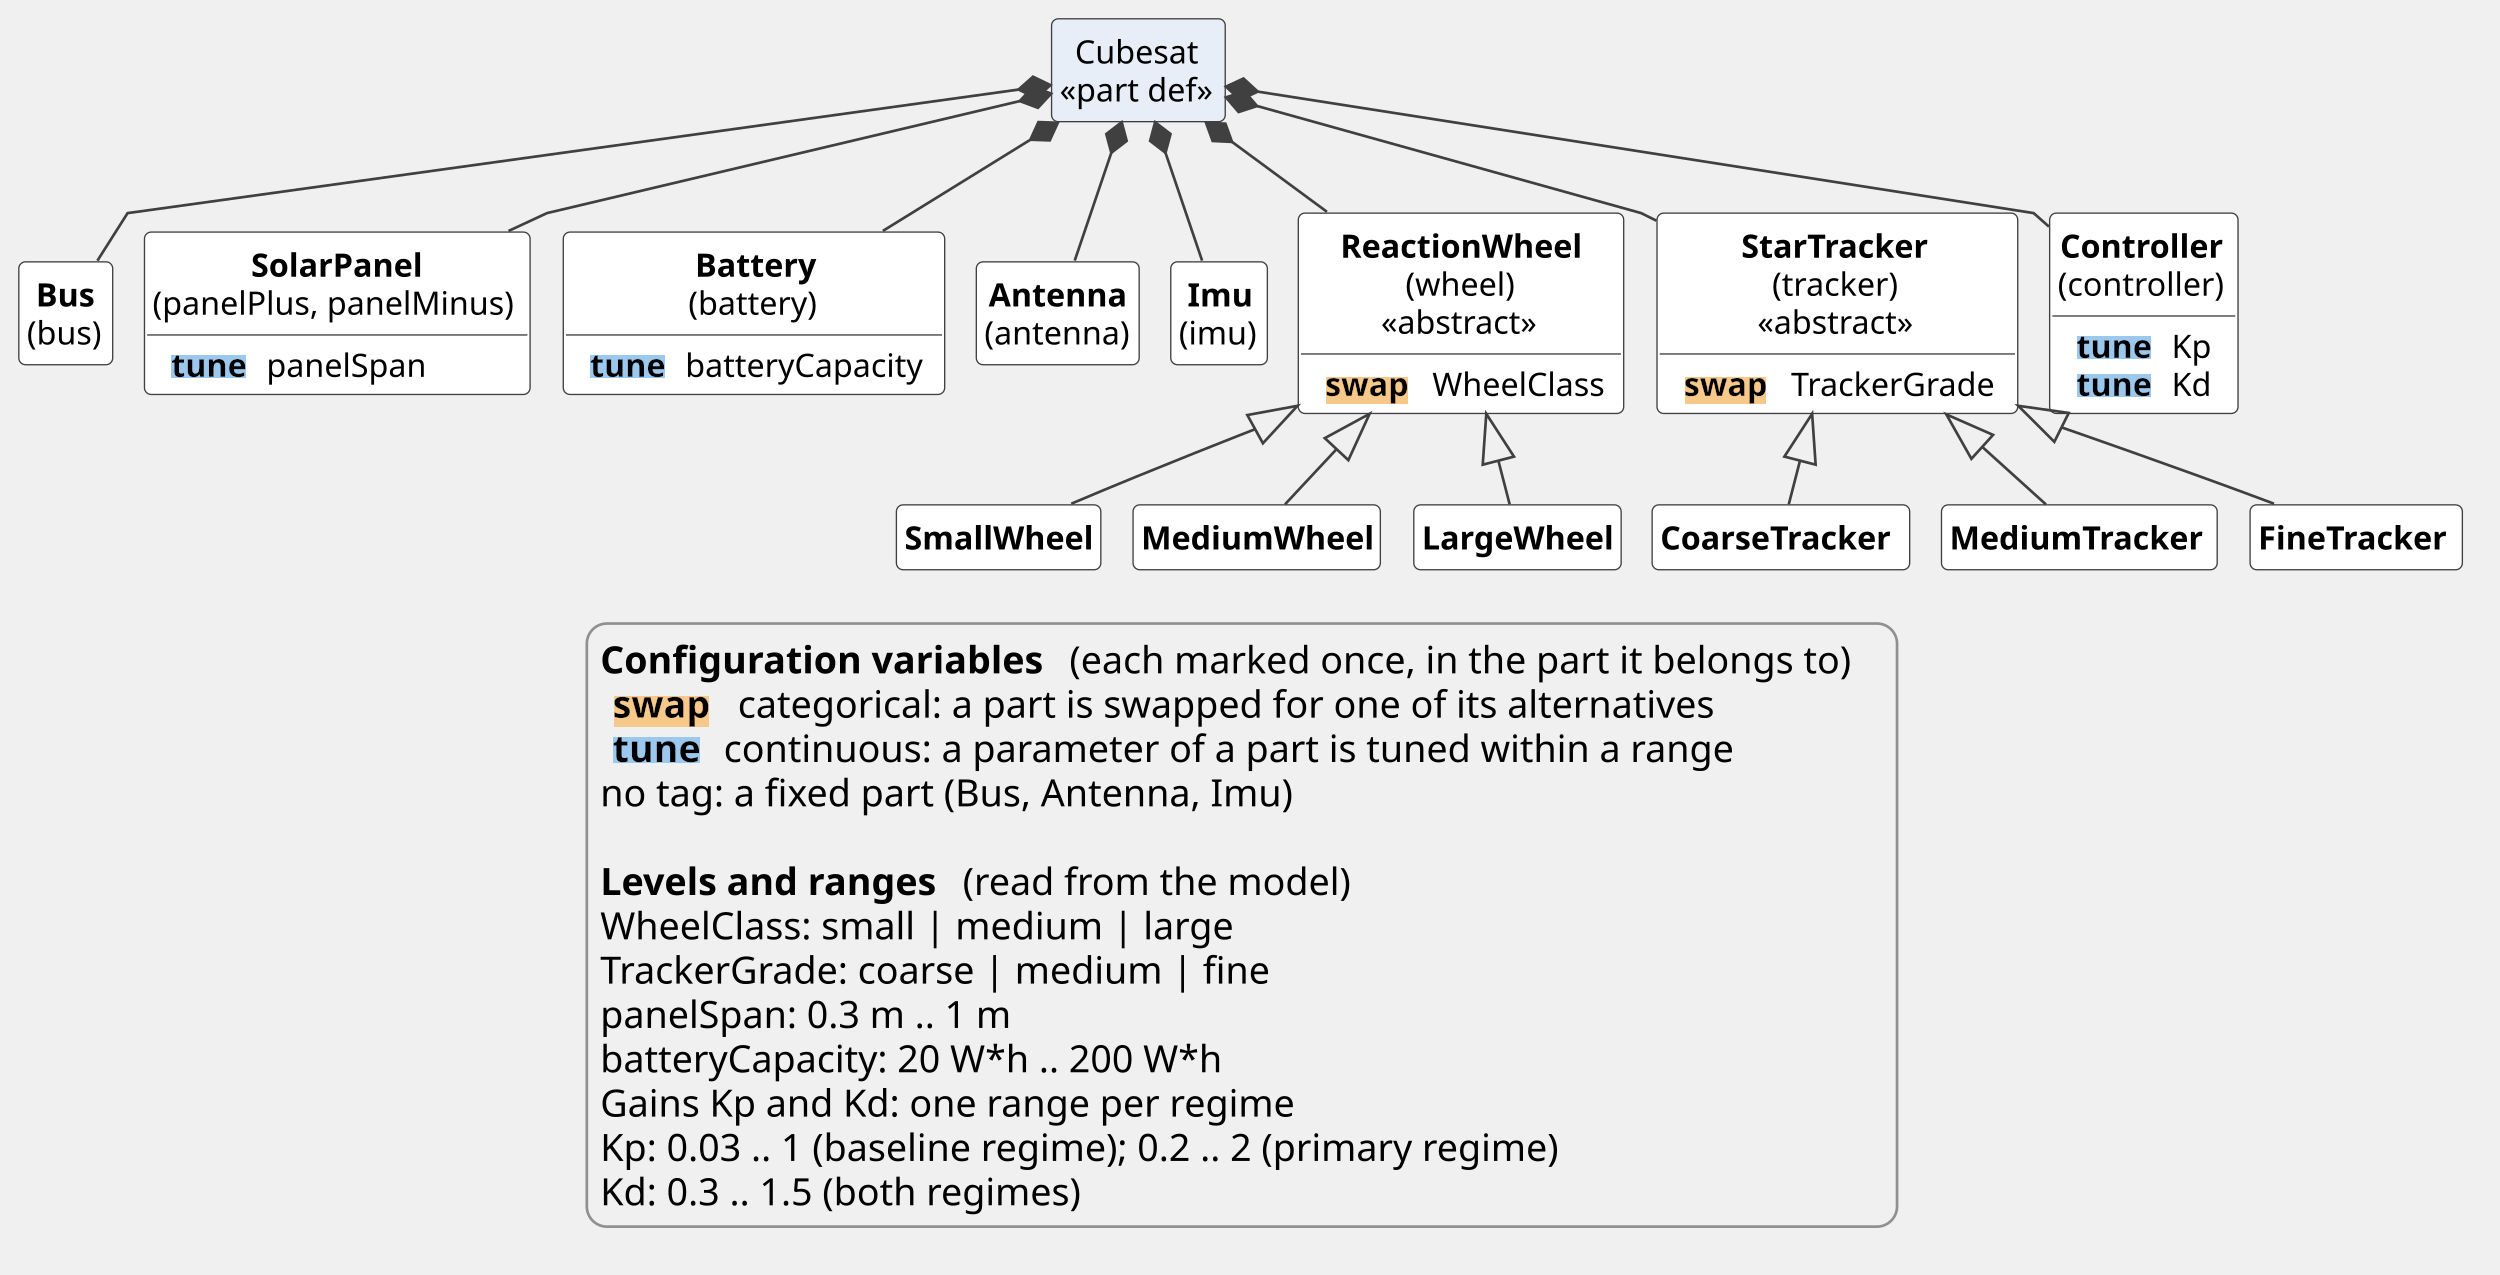
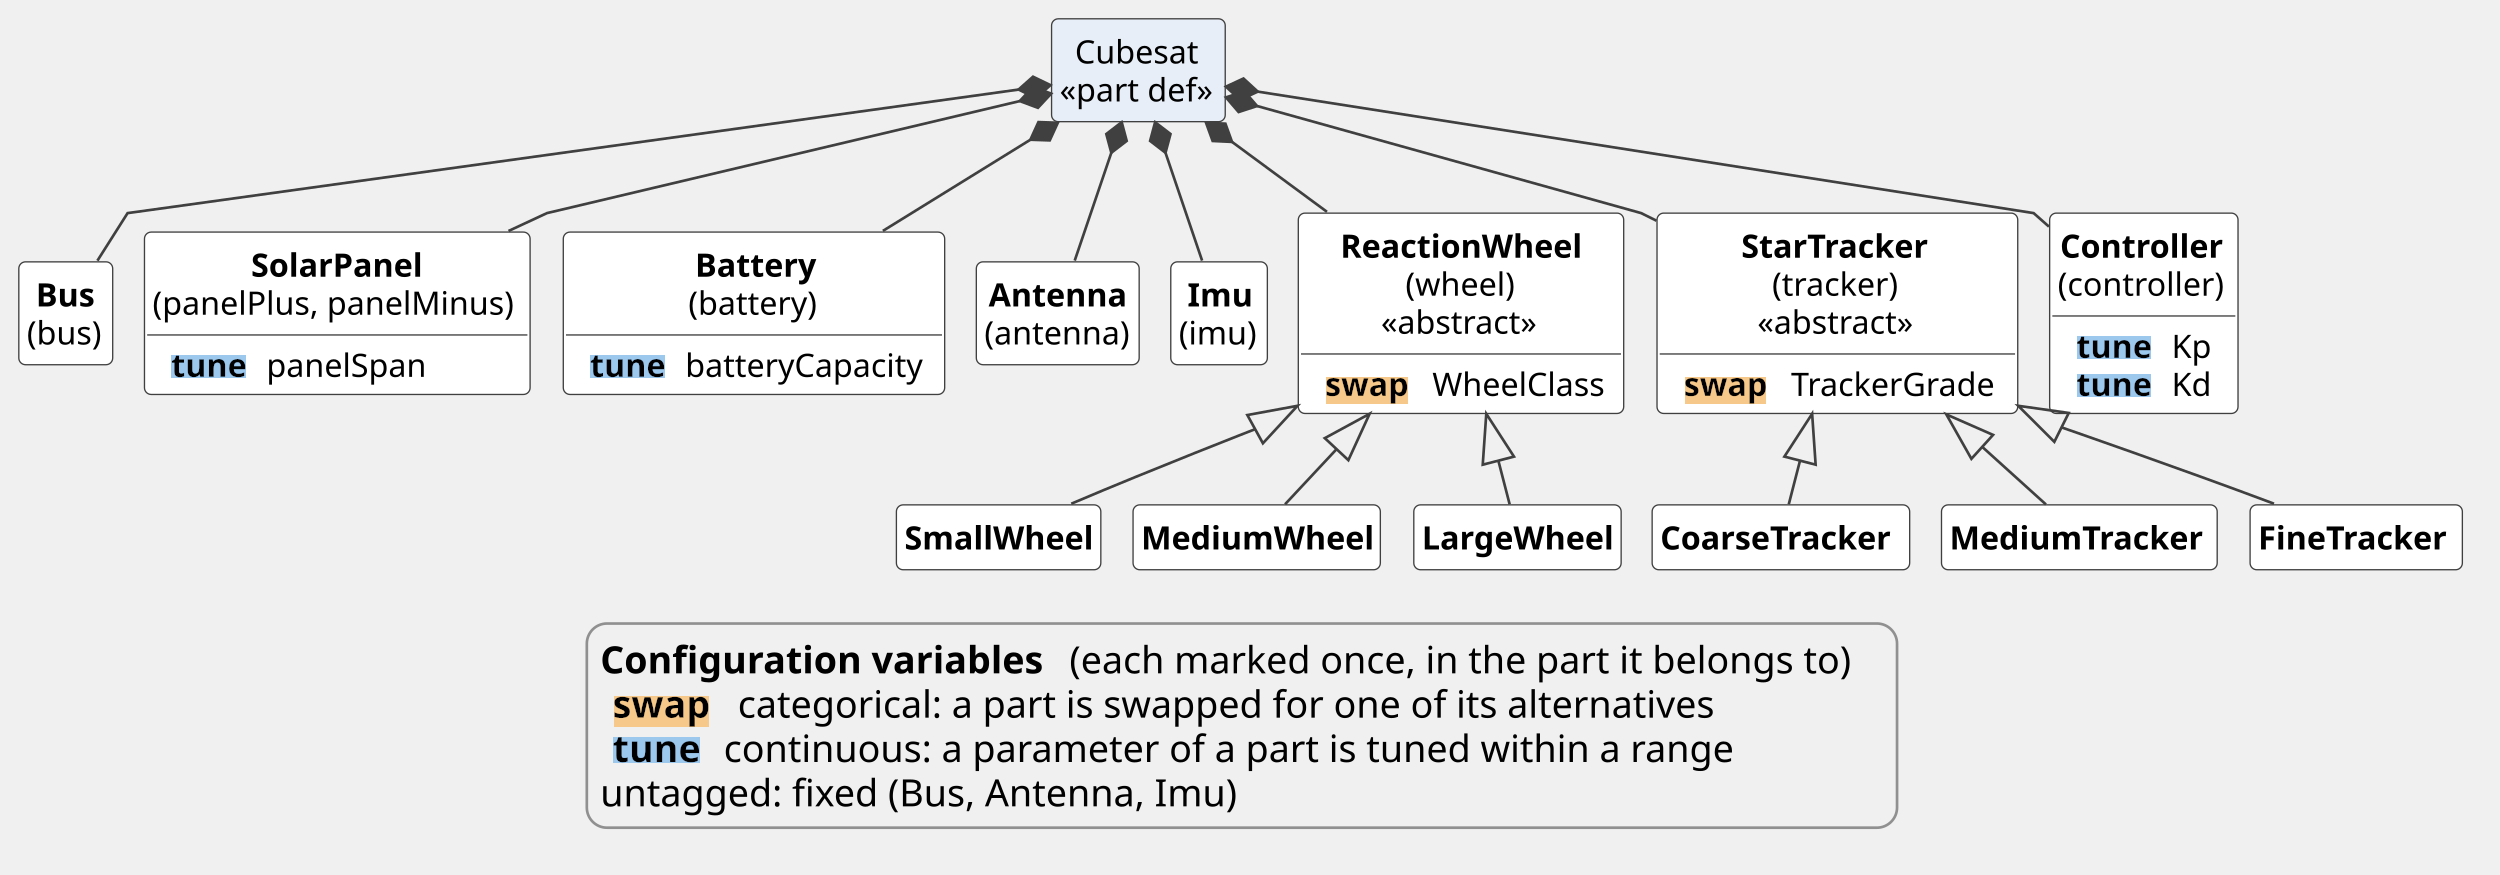
- <svg xmlns="http://www.w3.org/2000/svg" version="1.1" data-diagram-type="CLASS" style="width:700px;height:357px;background:#FFFFFF;" width="700.044px" height="357.55px" viewBox="0 0 700 357" zoomAndPan="magnify" preserveAspectRatio="none" contentStyleType="text/css">
+ <svg xmlns="http://www.w3.org/2000/svg" version="1.1" data-diagram-type="CLASS" style="width:700px;height:245px;background:#FFFFFF;" width="700.044px" height="245.392px" viewBox="0 0 700 245" zoomAndPan="magnify" preserveAspectRatio="none" contentStyleType="text/css">
  <defs>
-     <filter id="b2ljei5w7rap90" x="0" y="0" width="1" height="1">
+     <filter id="bz76buwp0zjbz0" x="0" y="0" width="1" height="1">
      <feFlood flood-color="#9CC8EE" result="flood" />
      <feComposite in="SourceGraphic" in2="flood" operator="over" />
    </filter>
-     <filter id="b2ljei5w7rap91" x="0" y="0" width="1" height="1">
+     <filter id="bz76buwp0zjbz1" x="0" y="0" width="1" height="1">
      <feFlood flood-color="#F6C98B" result="flood" />
      <feComposite in="SourceGraphic" in2="flood" operator="over" />
    </filter>
  </defs>
  <g font-family="sans-serif" lengthAdjust="spacing">
    <g class="entity" data-qualified-name="Cubesat" id="ent0001" data-source-line="23">
      <rect x="294.44" y="5.269" width="48.626" height="28.804" fill="#E8EEF7" style="stroke:#404040;stroke-width:0.376;" rx="1.882" ry="1.882" />
      <text x="300.981" y="17.766" fill="#000" font-size="9.033" textLength="35.545">Cubesat</text>
      <text x="296.698" y="28.404" fill="#000" font-size="9.033" textLength="44.11">«part def»</text>
    </g>
    <g class="entity" data-qualified-name="Bus" id="ent0002" data-source-line="24">
      <rect x="5.269" y="73.316" width="26.287" height="28.804" fill="#FFF" style="stroke:#404040;stroke-width:0.376;" rx="1.882" ry="1.882" />
      <text x="10.048" y="85.813" fill="#000" font-size="9.033" textLength="16.729" font-weight="700">Bus</text>
      <text x="7.527" y="96.451" fill="#000" font-size="9.033" textLength="21.771">(bus)</text>
    </g>
    <g class="entity" data-qualified-name="SolarPanel" id="ent0003" data-source-line="26">
      <rect x="40.452" y="64.984" width="107.975" height="45.464" fill="#FFF" style="stroke:#404040;stroke-width:0.376;" rx="1.882" ry="1.882" />
      <text x="70.292" y="77.48" fill="#000" font-size="9.033" textLength="48.296" font-weight="700">SolarPanel</text>
      <text x="42.71" y="88.119" fill="#000" font-size="9.033" textLength="103.459">(panelPlus, panelMinus)</text>
      <line x1="41.205" y1="93.788" x2="147.674" y2="93.788" style="stroke:#404040;stroke-width:0.376;" />
-       <text x="47.946" y="105.531" fill="#000" font-size="9.033" textLength="20.818" font-weight="700" filter="url(#b2ljei5w7rap90)">tune</text>
+       <text x="47.946" y="105.531" fill="#000" font-size="9.033" textLength="20.818" font-weight="700" filter="url(#bz76buwp0zjbz0)">tune</text>
      <text x="74.599" y="105.531" fill="#000" font-size="9.033" textLength="45.067">panelSpan</text>
    </g>
    <g class="entity" data-qualified-name="Battery" id="ent0004" data-source-line="29">
      <rect x="157.721" y="64.984" width="106.789" height="45.464" fill="#FFF" style="stroke:#404040;stroke-width:0.376;" rx="1.882" ry="1.882" />
      <text x="194.622" y="77.48" fill="#000" font-size="9.033" textLength="32.987" font-weight="700">Battery</text>
      <text x="192.738" y="88.119" fill="#000" font-size="9.033" textLength="36.753">(battery)</text>
      <line x1="158.474" y1="93.788" x2="263.757" y2="93.788" style="stroke:#404040;stroke-width:0.376;" />
-       <text x="165.214" y="105.531" fill="#000" font-size="9.033" textLength="20.818" font-weight="700" filter="url(#b2ljei5w7rap90)">tune</text>
+       <text x="165.214" y="105.531" fill="#000" font-size="9.033" textLength="20.818" font-weight="700" filter="url(#bz76buwp0zjbz0)">tune</text>
      <text x="191.867" y="105.531" fill="#000" font-size="9.033" textLength="68.126">batteryCapacity</text>
    </g>
    <g class="entity" data-qualified-name="Antenna" id="ent0005" data-source-line="32">
      <rect x="273.371" y="73.316" width="45.596" height="28.804" fill="#FFF" style="stroke:#404040;stroke-width:0.376;" rx="1.882" ry="1.882" />
      <text x="276.814" y="85.813" fill="#000" font-size="9.033" textLength="38.712" font-weight="700">Antenna</text>
      <text x="275.629" y="96.451" fill="#000" font-size="9.033" textLength="41.08">(antenna)</text>
    </g>
    <g class="entity" data-qualified-name="Imu" id="ent0006" data-source-line="34">
      <rect x="327.817" y="73.316" width="27.041" height="28.804" fill="#FFF" style="stroke:#404040;stroke-width:0.376;" rx="1.882" ry="1.882" />
      <text x="332.494" y="85.813" fill="#000" font-size="9.033" textLength="17.686" font-weight="700">Imu</text>
      <text x="330.075" y="96.451" fill="#000" font-size="9.033" textLength="22.525">(imu)</text>
    </g>
    <g class="entity" data-qualified-name="ReactionWheel" id="ent0007" data-source-line="36">
      <rect x="363.526" y="59.669" width="91.109" height="56.102" fill="#FFF" style="stroke:#404040;stroke-width:0.376;" rx="1.882" ry="1.882" />
      <text x="375.3" y="72.166" fill="#000" font-size="9.033" textLength="67.561" font-weight="700">ReactionWheel</text>
      <text x="393.523" y="82.804" fill="#000" font-size="9.033" textLength="31.117">(wheel)</text>
      <text x="386.675" y="93.443" fill="#000" font-size="9.033" textLength="44.811">«abstract»</text>
      <line x1="364.279" y1="99.112" x2="453.883" y2="99.112" style="stroke:#404040;stroke-width:0.376;" />
-       <text x="371.02" y="110.855" fill="#000" font-size="9.033" textLength="24.196" font-weight="700" filter="url(#b2ljei5w7rap91)">swap</text>
+       <text x="371.02" y="110.855" fill="#000" font-size="9.033" textLength="24.196" font-weight="700" filter="url(#bz76buwp0zjbz1)">swap</text>
      <text x="401.051" y="110.855" fill="#000" font-size="9.033" textLength="49.068">WheelClass</text>
    </g>
    <g class="entity" data-qualified-name="StarTracker" id="ent0008" data-source-line="39">
      <rect x="463.964" y="59.669" width="101.002" height="56.102" fill="#FFF" style="stroke:#404040;stroke-width:0.376;" rx="1.882" ry="1.882" />
      <text x="487.56" y="72.166" fill="#000" font-size="9.033" textLength="53.809" font-weight="700">StarTracker</text>
      <text x="496.179" y="82.804" fill="#000" font-size="9.033" textLength="36.572">(tracker)</text>
      <text x="492.059" y="93.443" fill="#000" font-size="9.033" textLength="44.811">«abstract»</text>
      <line x1="464.717" y1="99.112" x2="564.213" y2="99.112" style="stroke:#404040;stroke-width:0.376;" />
-       <text x="471.457" y="110.855" fill="#000" font-size="9.033" textLength="24.196" font-weight="700" filter="url(#b2ljei5w7rap91)">swap</text>
+       <text x="471.457" y="110.855" fill="#000" font-size="9.033" textLength="24.196" font-weight="700" filter="url(#bz76buwp0zjbz1)">swap</text>
      <text x="501.489" y="110.855" fill="#000" font-size="9.033" textLength="58.96">TrackerGrade</text>
    </g>
    <g class="entity" data-qualified-name="Controller" id="ent0009" data-source-line="42">
      <rect x="573.901" y="59.669" width="52.746" height="56.102" fill="#FFF" style="stroke:#404040;stroke-width:0.376;" rx="1.882" ry="1.882" />
      <text x="576.801" y="72.166" fill="#000" font-size="9.033" textLength="46.946" font-weight="700">Controller</text>
      <text x="576.159" y="82.804" fill="#000" font-size="9.033" textLength="48.229">(controller)</text>
      <line x1="574.654" y1="88.473" x2="625.894" y2="88.473" style="stroke:#404040;stroke-width:0.376;" />
-       <text x="581.395" y="100.217" fill="#000" font-size="9.033" textLength="20.818" font-weight="700" filter="url(#b2ljei5w7rap90)">tune</text>
+       <text x="581.395" y="100.217" fill="#000" font-size="9.033" textLength="20.818" font-weight="700" filter="url(#bz76buwp0zjbz0)">tune</text>
      <text x="608.048" y="100.217" fill="#000" font-size="9.033" textLength="11.582">Kp</text>
-       <text x="581.395" y="110.855" fill="#000" font-size="9.033" textLength="20.818" font-weight="700" filter="url(#b2ljei5w7rap90)">tune</text>
+       <text x="581.395" y="110.855" fill="#000" font-size="9.033" textLength="20.818" font-weight="700" filter="url(#bz76buwp0zjbz0)">tune</text>
      <text x="608.048" y="110.855" fill="#000" font-size="9.033" textLength="11.582">Kd</text>
    </g>
    <g class="entity" data-qualified-name="SmallWheel" id="ent0018" data-source-line="54">
      <rect x="250.992" y="141.364" width="57.24" height="18.166" fill="#FFF" style="stroke:#404040;stroke-width:0.376;" rx="1.882" ry="1.882" />
      <text x="253.25" y="153.86" fill="#000" font-size="9.033" textLength="52.724" font-weight="700">SmallWheel</text>
    </g>
    <g class="entity" data-qualified-name="MediumWheel" id="ent0019" data-source-line="56">
      <rect x="317.256" y="141.364" width="69.241" height="18.166" fill="#FFF" style="stroke:#404040;stroke-width:0.376;" rx="1.882" ry="1.882" />
      <text x="319.514" y="153.86" fill="#000" font-size="9.033" textLength="64.725" font-weight="700">MediumWheel</text>
    </g>
    <g class="entity" data-qualified-name="LargeWheel" id="ent0020" data-source-line="58">
      <rect x="395.864" y="141.364" width="58.056" height="18.166" fill="#FFF" style="stroke:#404040;stroke-width:0.376;" rx="1.882" ry="1.882" />
      <text x="398.122" y="153.86" fill="#000" font-size="9.033" textLength="53.54" font-weight="700">LargeWheel</text>
    </g>
    <g class="entity" data-qualified-name="CoarseTracker" id="ent0021" data-source-line="60">
      <rect x="462.601" y="141.364" width="72.108" height="18.166" fill="#FFF" style="stroke:#404040;stroke-width:0.376;" rx="1.882" ry="1.882" />
      <text x="464.86" y="153.86" fill="#000" font-size="9.033" textLength="67.592" font-weight="700">CoarseTracker</text>
    </g>
    <g class="entity" data-qualified-name="MediumTracker" id="ent0022" data-source-line="62">
      <rect x="543.618" y="141.364" width="77.194" height="18.166" fill="#FFF" style="stroke:#404040;stroke-width:0.376;" rx="1.882" ry="1.882" />
      <text x="545.877" y="153.86" fill="#000" font-size="9.033" textLength="72.677" font-weight="700">MediumTracker</text>
    </g>
    <g class="entity" data-qualified-name="FineTracker" id="ent0023" data-source-line="64">
      <rect x="630.025" y="141.364" width="59.437" height="18.166" fill="#FFF" style="stroke:#404040;stroke-width:0.376;" rx="1.882" ry="1.882" />
      <text x="632.283" y="153.86" fill="#000" font-size="9.033" textLength="54.92" font-weight="700">FineTracker</text>
    </g>
    <g class="link" data-entity-1="ent0001" data-entity-2="ent0002" id="lnk10" data-source-line="46" data-link-type="composition">
      <path d="M285.184,25.079 C216.324,34.624 35.725,59.669 35.725,59.669 C35.725,59.669 31.532,66.278 27.272,72.993" style="stroke:#404040;stroke-width:0.753;" fill="none" id="Cubesat-backto-Bus" codeLine="46" />
      <polygon points="294.132,23.839,289.245,21.477,285.184,25.079,290.071,27.442,294.132,23.839" fill="#404040" style="stroke:#404040;stroke-width:0.753;stroke-linejoin:miter;stroke-miterlimit:10;" />
    </g>
    <g class="link" data-entity-1="ent0001" data-entity-2="ent0003" id="lnk11" data-source-line="47" data-link-type="composition">
      <path d="M285.53,28.3 C239.463,39.215 153.152,59.669 153.152,59.669 C153.152,59.669 148.763,61.709 142.38,64.675" style="stroke:#404040;stroke-width:0.753;" fill="none" id="Cubesat-backto-SolarPanel" codeLine="47" />
      <polygon points="294.32,26.218,289.231,24.329,285.53,28.3,290.619,30.189,294.32,26.218" fill="#404040" style="stroke:#404040;stroke-width:0.753;stroke-linejoin:miter;stroke-miterlimit:10;" />
    </g>
    <g class="link" data-entity-1="ent0001" data-entity-2="ent0004" id="lnk12" data-source-line="48" data-link-type="composition">
      <path d="M288.505,39.122 C274.331,47.892 263.405,54.641 247.206,64.652" style="stroke:#404040;stroke-width:0.753;" fill="none" id="Cubesat-backto-Battery" codeLine="48" />
      <polygon points="296.187,34.37,290.762,34.186,288.505,39.122,293.93,39.307,296.187,34.37" fill="#404040" style="stroke:#404040;stroke-width:0.753;stroke-linejoin:miter;stroke-miterlimit:10;" />
    </g>
    <g class="link" data-entity-1="ent0001" data-entity-2="ent0005" id="lnk13" data-source-line="49" data-link-type="composition">
      <path d="M311.171,42.766 C307.324,54.11 304.79,61.566 300.921,72.963" style="stroke:#404040;stroke-width:0.753;" fill="none" id="Cubesat-backto-Antenna" codeLine="49" />
      <polygon points="314.072,34.212,309.77,37.522,311.171,42.766,315.473,39.456,314.072,34.212" fill="#404040" style="stroke:#404040;stroke-width:0.753;stroke-linejoin:miter;stroke-miterlimit:10;" />
    </g>
    <g class="link" data-entity-1="ent0001" data-entity-2="ent0006" id="lnk14" data-source-line="50" data-link-type="composition">
      <path d="M326.336,42.766 C330.183,54.11 332.717,61.566 336.586,72.963" style="stroke:#404040;stroke-width:0.753;" fill="none" id="Cubesat-backto-Imu" codeLine="50" />
      <polygon points="323.436,34.212,322.034,39.456,326.336,42.766,327.737,37.522,323.436,34.212" fill="#404040" style="stroke:#404040;stroke-width:0.753;stroke-linejoin:miter;stroke-miterlimit:10;" />
    </g>
    <g class="link" data-entity-1="ent0001" data-entity-2="ent0007" id="lnk15" data-source-line="51" data-link-type="composition">
      <path d="M344.963,39.73 C354.786,46.971 359.883,50.719 371.55,59.316" style="stroke:#404040;stroke-width:0.753;" fill="none" id="Cubesat-backto-ReactionWheel" codeLine="51" />
      <polygon points="337.692,34.37,339.541,39.473,344.963,39.73,343.114,34.626,337.692,34.37" fill="#404040" style="stroke:#404040;stroke-width:0.753;stroke-linejoin:miter;stroke-miterlimit:10;" />
    </g>
    <g class="link" data-entity-1="ent0001" data-entity-2="ent0008" id="lnk16" data-source-line="52" data-link-type="composition">
      <path d="M351.971,29.683 C392.303,40.929 459.515,59.669 459.515,59.669 C459.515,59.669 461.141,60.475 463.828,61.807" style="stroke:#404040;stroke-width:0.753;" fill="none" id="Cubesat-backto-StarTracker" codeLine="52" />
      <polygon points="343.27,27.257,346.812,31.37,351.971,29.683,348.429,25.569,343.27,27.257" fill="#404040" style="stroke:#404040;stroke-width:0.753;stroke-linejoin:miter;stroke-miterlimit:10;" />
    </g>
    <g class="link" data-entity-1="ent0001" data-entity-2="ent0009" id="lnk17" data-source-line="53" data-link-type="composition">
      <path d="M352.172,25.657 C415.244,35.525 569.415,59.669 569.415,59.669 C569.415,59.669 571.108,61.167 573.705,63.463" style="stroke:#404040;stroke-width:0.753;" fill="none" id="Cubesat-backto-Controller" codeLine="53" />
      <polygon points="343.248,24.261,347.244,27.934,352.172,25.657,348.175,21.984,343.248,24.261" fill="#404040" style="stroke:#404040;stroke-width:0.753;stroke-linejoin:miter;stroke-miterlimit:10;" />
    </g>
    <g class="link" data-entity-1="ent0007" data-entity-2="ent0018" id="lnk24" data-source-line="66" data-link-type="extension">
      <path d="M351.434,120.165 C351.434,120.165 323.594,130.991 299.95,141.04" style="stroke:#404040;stroke-width:0.753;" fill="none" id="ReactionWheel-backto-SmallWheel" codeLine="66" />
      <polygon points="363.3,113.625,349.254,116.209,353.614,124.121,363.3,113.625" fill="none" style="stroke:#404040;stroke-width:0.753;stroke-linejoin:miter;stroke-miterlimit:10;" />
    </g>
    <g class="link" data-entity-1="ent0007" data-entity-2="ent0019" id="lnk25" data-source-line="67" data-link-type="extension">
      <path d="M374.239,125.762 C365.673,134.93 365.988,134.589 359.815,141.198" style="stroke:#404040;stroke-width:0.753;" fill="none" id="ReactionWheel-backto-MediumWheel" codeLine="67" />
      <polygon points="383.489,115.861,370.939,122.678,377.539,128.845,383.489,115.861" fill="none" style="stroke:#404040;stroke-width:0.753;stroke-linejoin:miter;stroke-miterlimit:10;" />
    </g>
    <g class="link" data-entity-1="ent0007" data-entity-2="ent0020" id="lnk26" data-source-line="68" data-link-type="extension">
      <path d="M419.54,128.981 C421.904,138.15 420.99,134.589 422.699,141.198" style="stroke:#404040;stroke-width:0.753;" fill="none" id="ReactionWheel-backto-LargeWheel" codeLine="68" />
      <polygon points="416.158,115.861,415.167,130.109,423.913,127.854,416.158,115.861" fill="none" style="stroke:#404040;stroke-width:0.753;stroke-linejoin:miter;stroke-miterlimit:10;" />
    </g>
    <g class="link" data-entity-1="ent0008" data-entity-2="ent0021" id="lnk27" data-source-line="69" data-link-type="extension">
      <path d="M504.004,128.979 C501.633,138.147 502.557,134.589 500.855,141.198" style="stroke:#404040;stroke-width:0.753;" fill="none" id="StarTracker-backto-CoarseTracker" codeLine="69" />
      <polygon points="507.397,115.861,499.632,127.848,508.377,130.11,507.397,115.861" fill="none" style="stroke:#404040;stroke-width:0.753;stroke-linejoin:miter;stroke-miterlimit:10;" />
    </g>
    <g class="link" data-entity-1="ent0008" data-entity-2="ent0022" id="lnk28" data-source-line="70" data-link-type="extension">
      <path d="M555.021,125.124 C565.13,134.27 565.606,134.68 572.87,141.251" style="stroke:#404040;stroke-width:0.753;" fill="none" id="StarTracker-backto-MediumTracker" codeLine="70" />
      <polygon points="544.973,116.034,551.991,128.473,558.051,121.775,544.973,116.034" fill="none" style="stroke:#404040;stroke-width:0.753;stroke-linejoin:miter;stroke-miterlimit:10;" />
    </g>
    <g class="link" data-entity-1="ent0008" data-entity-2="ent0023" id="lnk29" data-source-line="71" data-link-type="extension">
      <path d="M577.227,119.671 C577.227,119.671 609.957,130.991 636.717,141.04" style="stroke:#404040;stroke-width:0.753;" fill="none" id="StarTracker-backto-FineTracker" codeLine="71" />
      <polygon points="565.101,113.625,575.212,123.713,579.242,115.629,565.101,113.625" fill="none" style="stroke:#404040;stroke-width:0.753;stroke-linejoin:miter;stroke-miterlimit:10;" />
    </g>
    <g class="legend" data-source-line="73">
-       <rect x="164.31" y="174.584" width="366.864" height="168.875" fill="none" style="stroke:#909090;stroke-width:0.753;" rx="5.646" ry="5.646" />
+       <rect x="164.31" y="174.584" width="366.864" height="57.173" fill="none" style="stroke:#909090;stroke-width:0.753;" rx="5.646" ry="5.646" />
      <text x="168.073" y="188.536" fill="#000" font-size="10.538" textLength="128.039" font-weight="700">Configuration variables</text>
      <text x="299.447" y="188.536" fill="#000" font-size="10.538" textLength="227.963">(each marked once, in the part it belongs to)</text>
-       <text x="171.547" y="200.948" fill="#000" font-size="10.538" textLength="28.229" font-weight="700" filter="url(#b2ljei5w7rap91)">swap</text>
+       <text x="171.547" y="200.948" fill="#000" font-size="10.538" textLength="28.229" font-weight="700" filter="url(#bz76buwp0zjbz1)">swap</text>
      <text x="206.584" y="200.948" fill="#000" font-size="10.538" textLength="284.354">categorical: a part is swapped for one of its alternatives</text>
-       <text x="171.547" y="213.359" fill="#000" font-size="10.538" textLength="24.287" font-weight="700" filter="url(#b2ljei5w7rap90)">tune</text>
+       <text x="171.547" y="213.359" fill="#000" font-size="10.538" textLength="24.287" font-weight="700" filter="url(#bz76buwp0zjbz0)">tune</text>
      <text x="202.642" y="213.359" fill="#000" font-size="10.538" textLength="292.767">continuous: a parameter of a part is tuned within a range</text>
-       <text x="168.073" y="225.77" fill="#000" font-size="10.538" textLength="201.869">no tag: a fixed part (Bus, Antenna, Imu)</text>
-       <text x="168.073" y="238.182" fill="#000" font-size="10.538"> </text>
-       <text x="168.073" y="250.593" fill="#000" font-size="10.538" textLength="98.153" font-weight="700">Levels and ranges</text>
-       <text x="269.561" y="250.593" fill="#000" font-size="10.538" textLength="112.206">(read from the model)</text>
-       <text x="168.073" y="263.004" fill="#000" font-size="10.538" textLength="179.635">WheelClass: small | medium | large</text>
-       <text x="168.073" y="275.416" fill="#000" font-size="10.538" textLength="191.012">TrackerGrade: coarse | medium | fine</text>
-       <text x="168.073" y="287.827" fill="#000" font-size="10.538" textLength="122.256">panelSpan: 0.3 m .. 1 m</text>
-       <text x="168.073" y="300.238" fill="#000" font-size="10.538" textLength="180.741">batteryCapacity: 20 W*h .. 200 W*h</text>
-       <text x="168.073" y="312.649" fill="#000" font-size="10.538" textLength="201.411">Gains Kp and Kd: one range per regime</text>
-       <text x="168.073" y="325.061" fill="#000" font-size="10.538" textLength="286.572">Kp: 0.03 .. 1 (baseline regime); 0.2 .. 2 (primary regime)</text>
-       <text x="168.073" y="337.472" fill="#000" font-size="10.538" textLength="144.835">Kd: 0.3 .. 1.5 (both regimes)</text>
+       <text x="168.073" y="225.77" fill="#000" font-size="10.538" textLength="184.482">untagged: fixed (Bus, Antenna, Imu)</text>
    </g>
  </g>
</svg>
